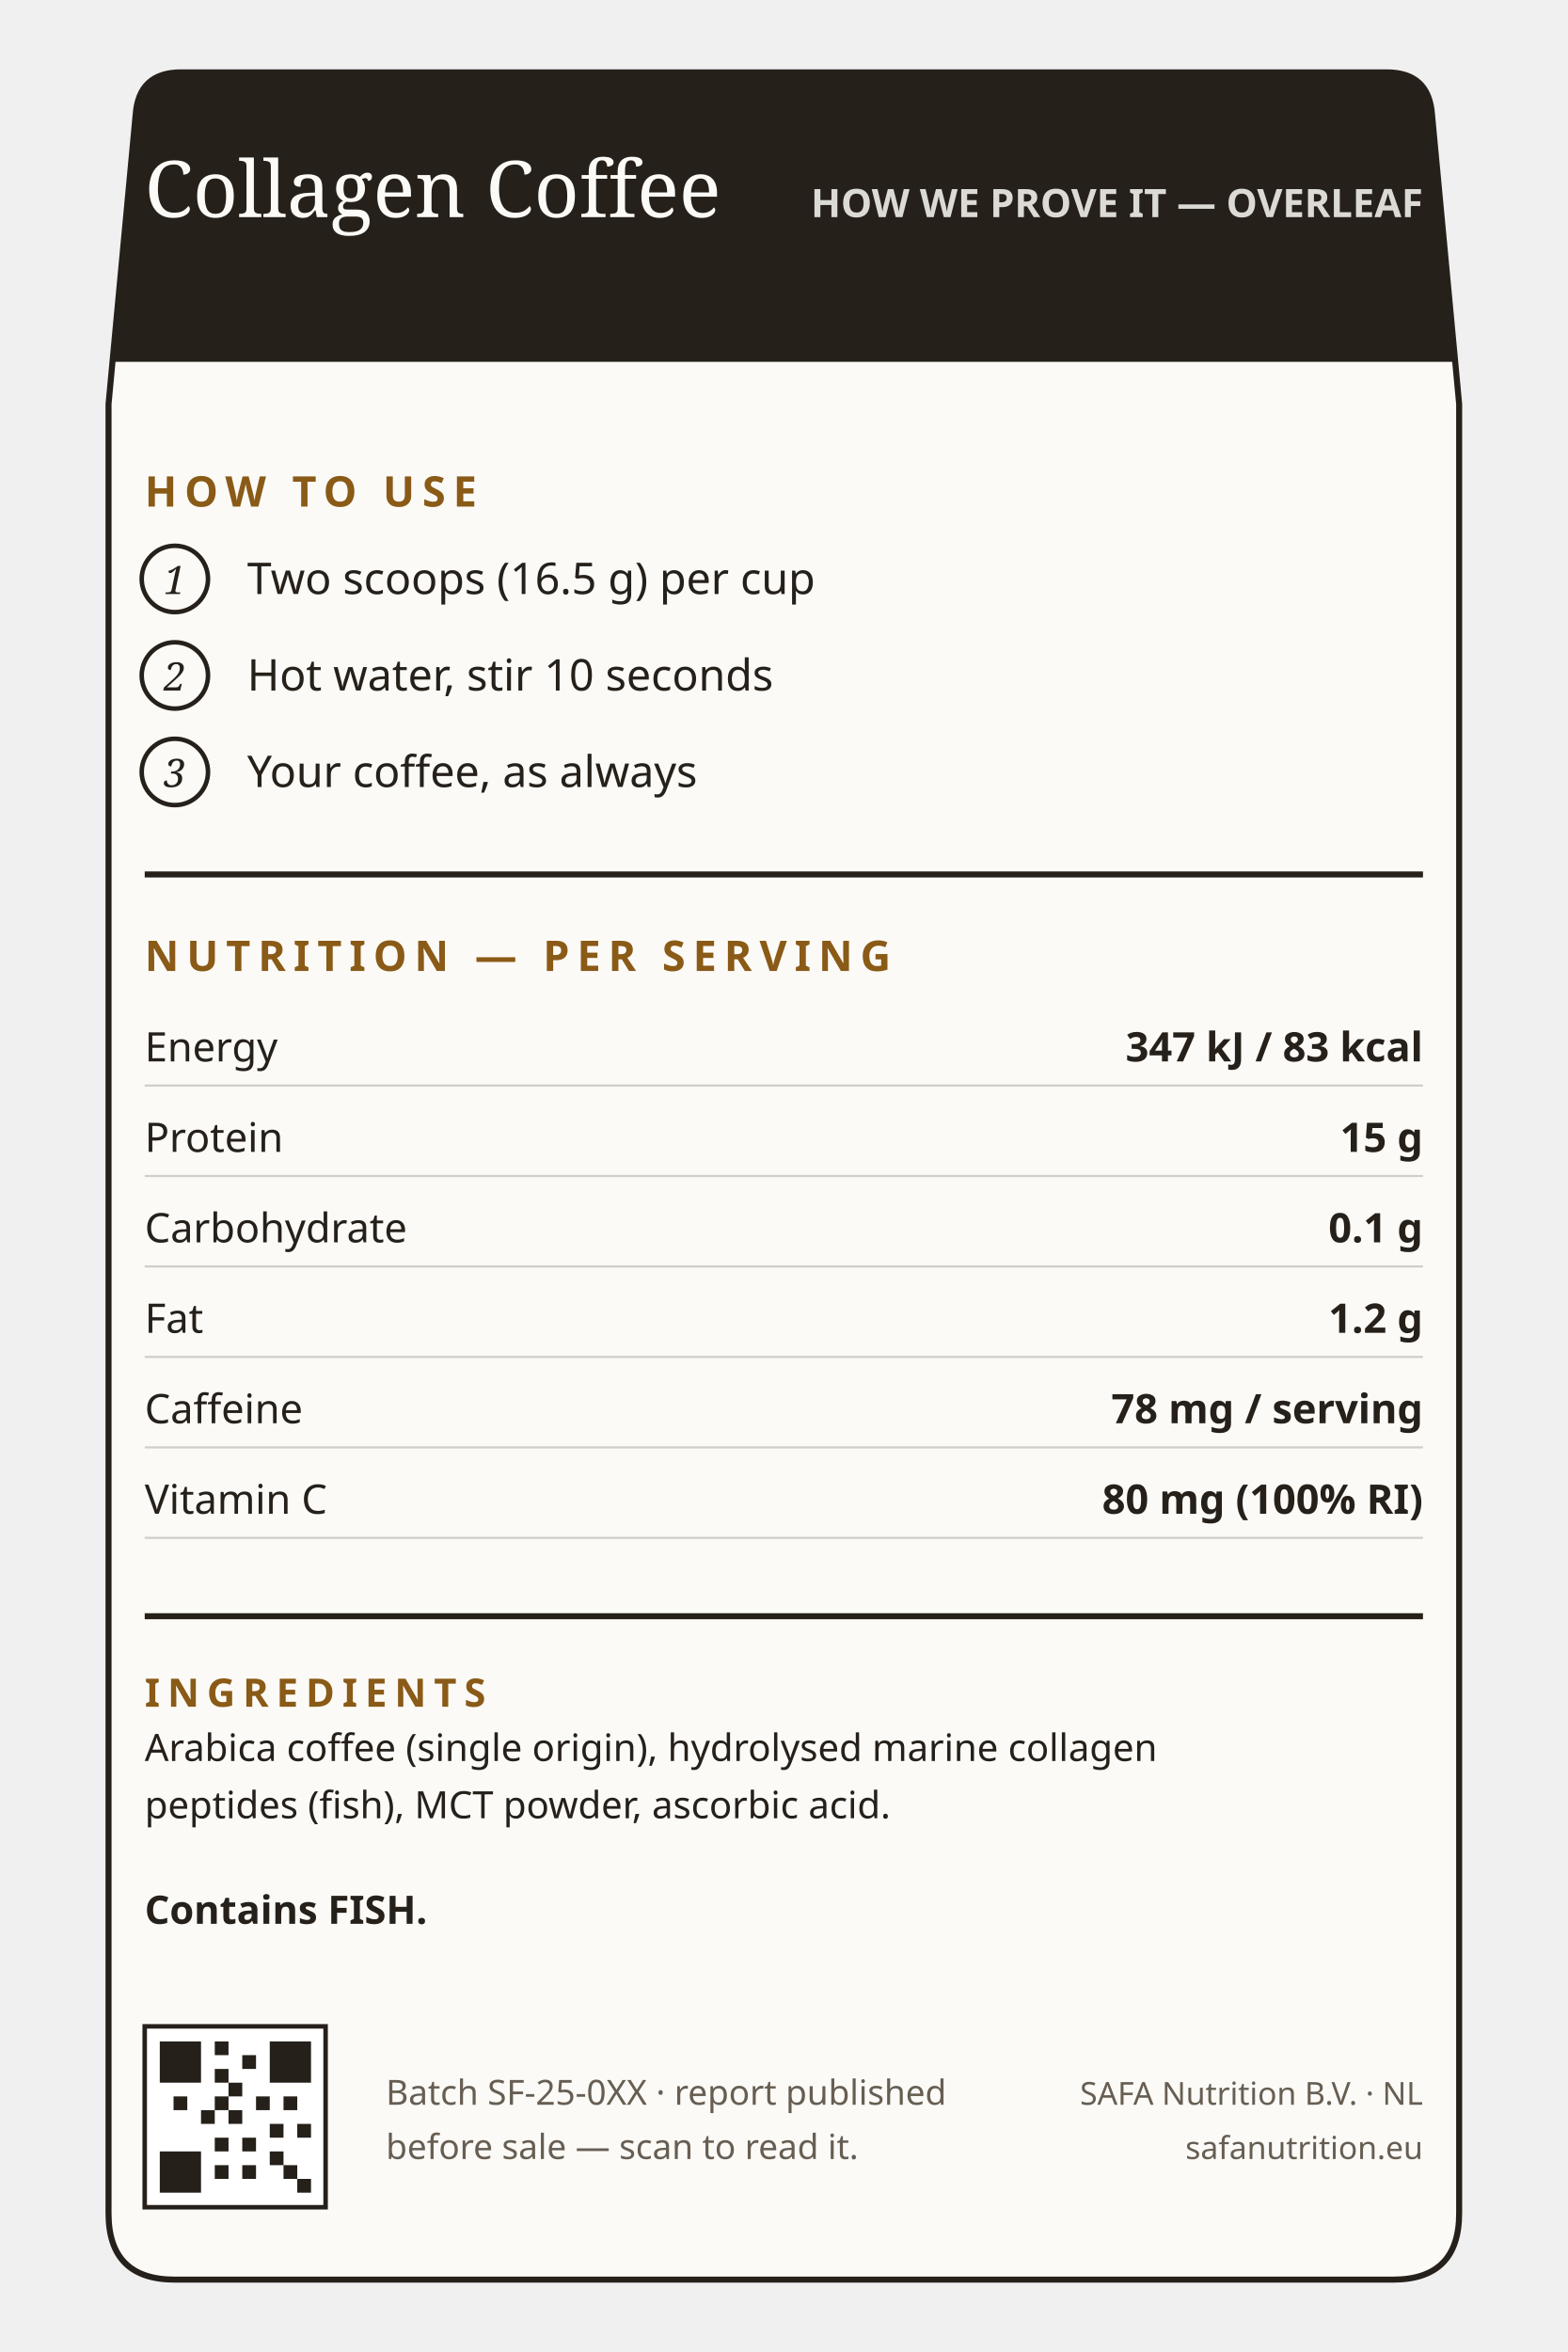
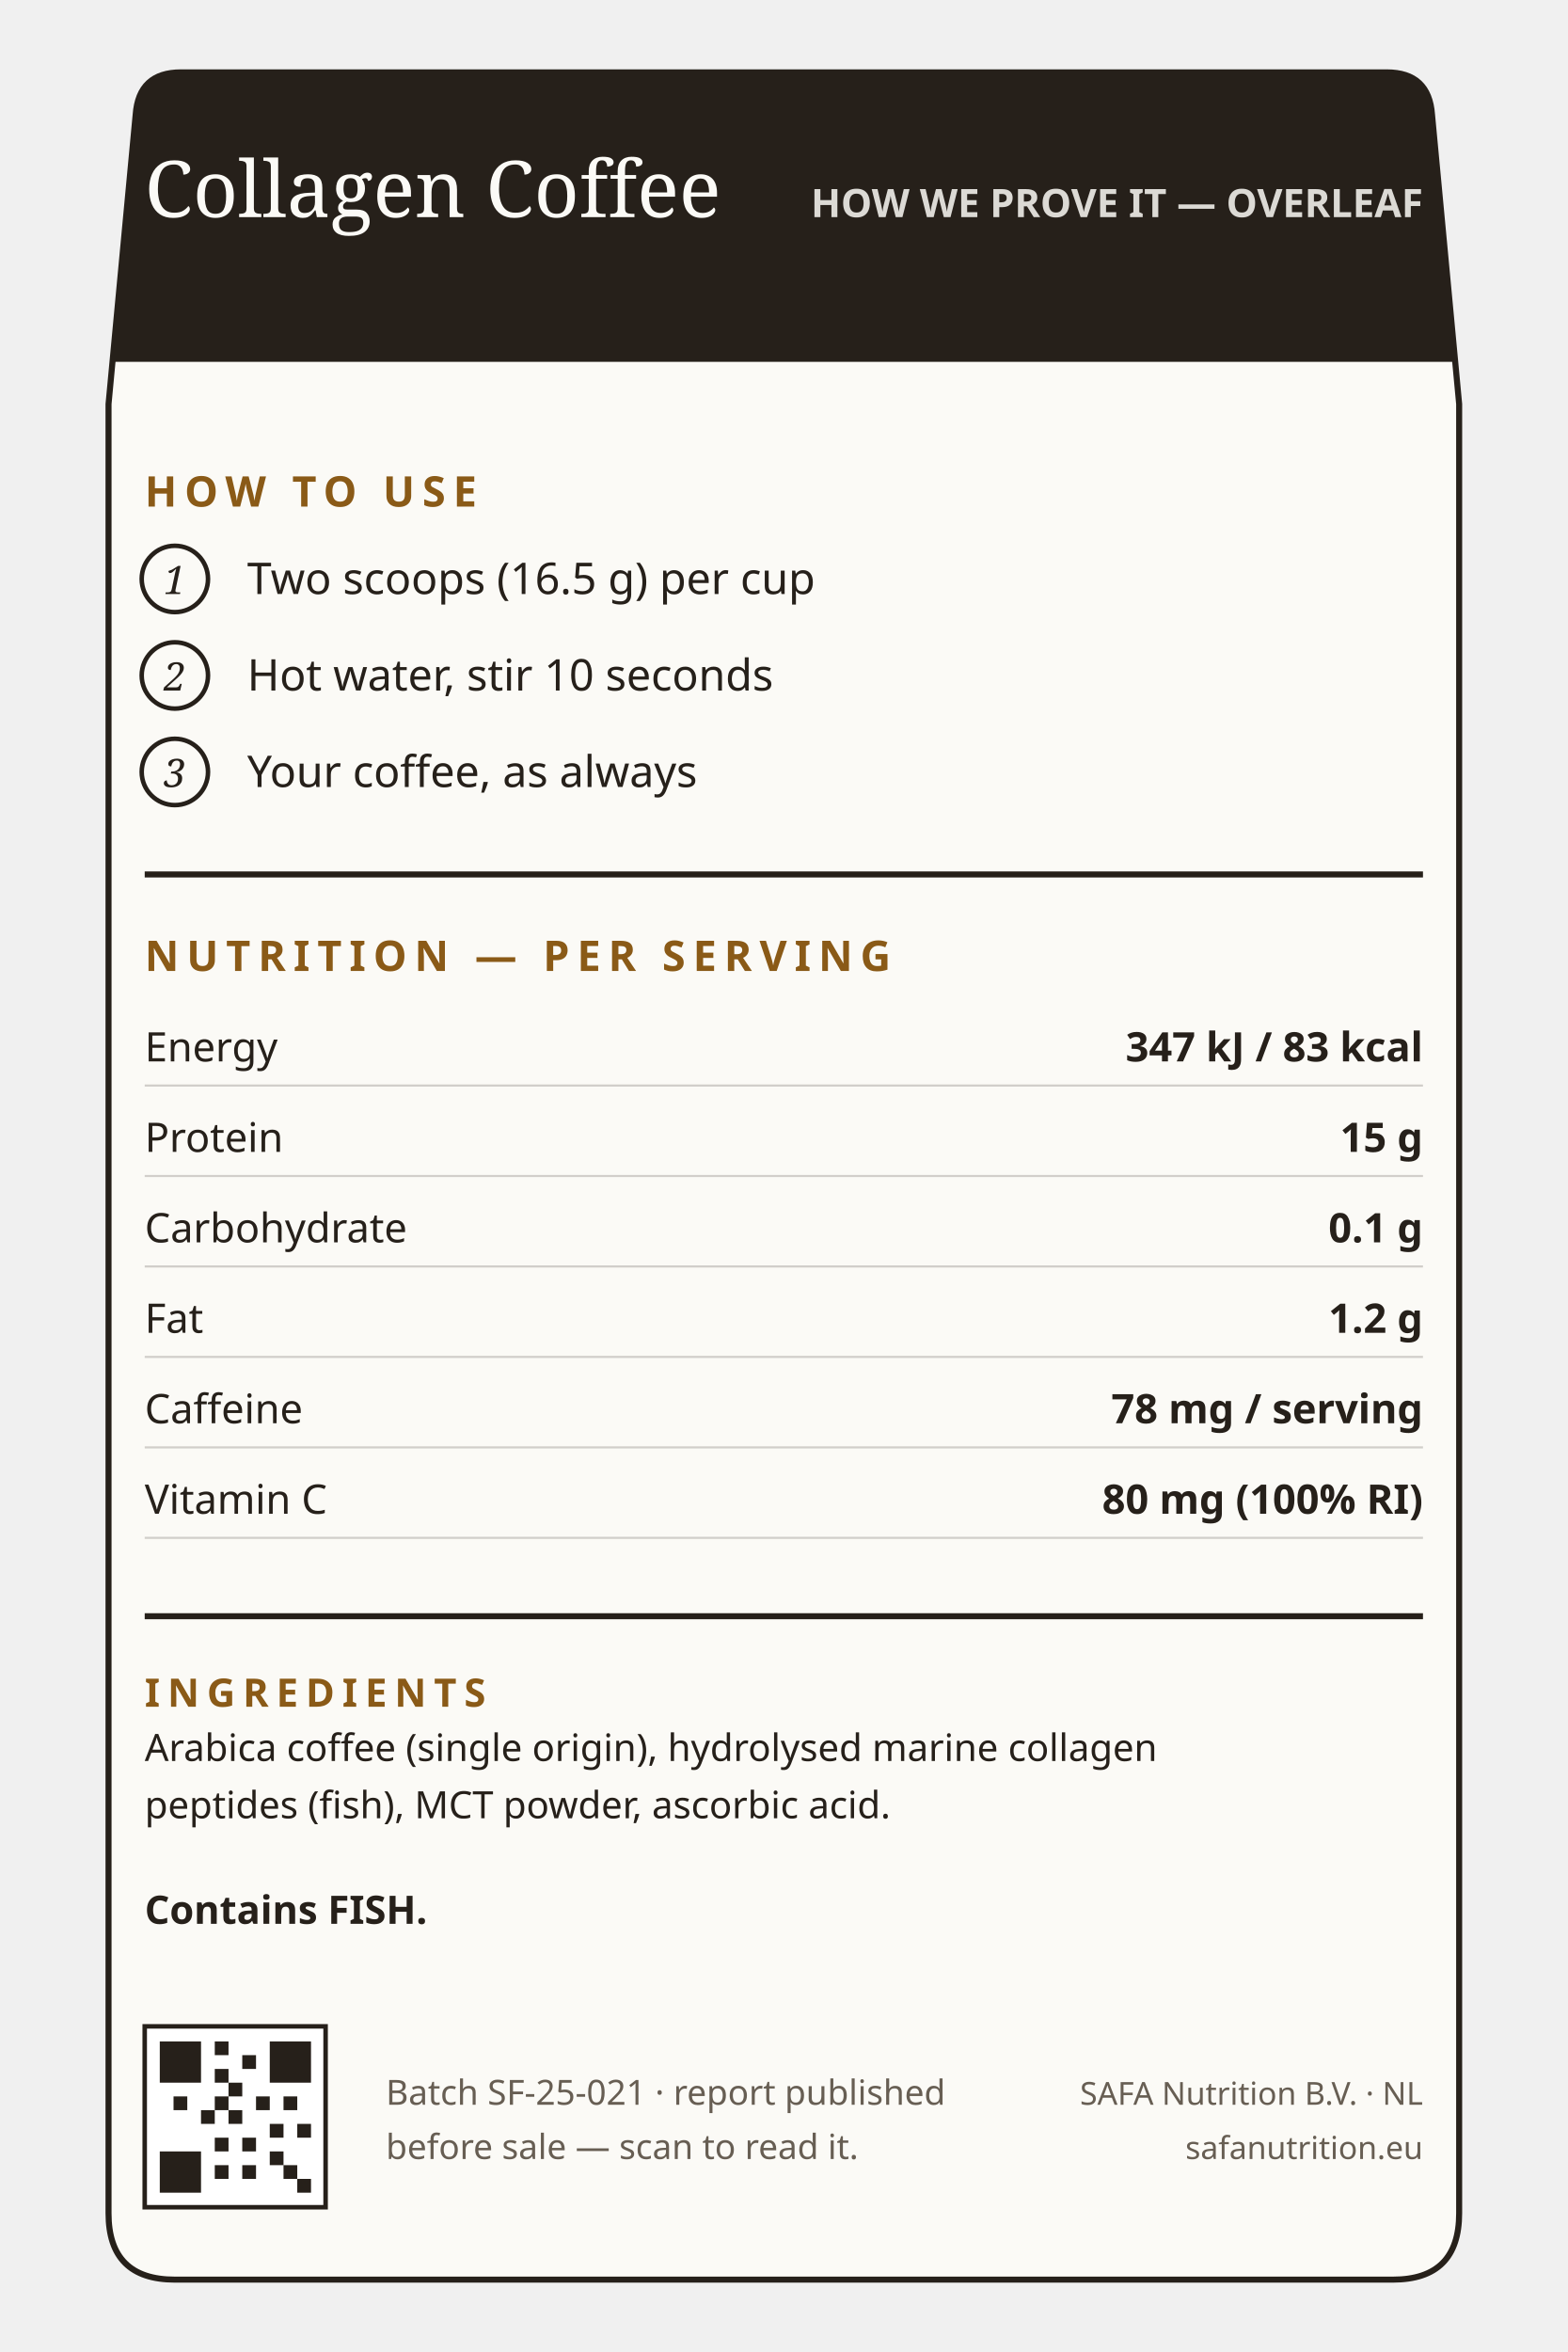
<svg xmlns="http://www.w3.org/2000/svg" viewBox="0 0 520 780" width="520" height="780">
  <defs>
    <clipPath id="pouch">
      <path d="M60 24 h400 q14 0 15 14 l9 96 v600 q0 22 -22 22 h-404 q-22 0 -22 -22 v-600 l9 -96 q1 -14 15 -14 z" />
    </clipPath>
  </defs>
  <g clip-path="url(#pouch)">
    <rect width="520" height="780" fill="#FBFAF6" />
    <rect x="0" y="0" width="520" height="120" fill="#26201A" />
    <text x="48" y="72" font-family="Newsreader, Georgia, serif" font-size="26" fill="#FBFAF6">Collagen Coffee</text>
    <text x="472" y="72" text-anchor="end" font-family="Archivo, sans-serif" font-weight="700" font-size="13" fill="#FBFAF6" opacity=".85">HOW WE PROVE IT — OVERLEAF</text>
    <text x="48" y="168" font-family="Archivo, sans-serif" font-weight="800" font-size="14" letter-spacing="2.5" fill="#8A5A17">HOW TO USE</text>
    <circle cx="58" cy="192" r="11" fill="none" stroke="#26201A" stroke-width="1.5" />
    <text x="58" y="197" text-anchor="middle" font-family="Newsreader, serif" font-style="italic" font-size="13" fill="#26201A">1</text>
    <text x="82" y="197" font-family="Archivo, sans-serif" font-size="14.5" fill="#26201A">Two scoops (16.5 g) per cup</text>
    <circle cx="58" cy="224" r="11" fill="none" stroke="#26201A" stroke-width="1.5" />
    <text x="58" y="229" text-anchor="middle" font-family="Newsreader, serif" font-style="italic" font-size="13" fill="#26201A">2</text>
    <text x="82" y="229" font-family="Archivo, sans-serif" font-size="14.5" fill="#26201A">Hot water, stir 10 seconds</text>
    <circle cx="58" cy="256" r="11" fill="none" stroke="#26201A" stroke-width="1.5" />
    <text x="58" y="261" text-anchor="middle" font-family="Newsreader, serif" font-style="italic" font-size="13" fill="#26201A">3</text>
    <text x="82" y="261" font-family="Archivo, sans-serif" font-size="14.5" fill="#26201A">Your coffee, as always</text>
    <line x1="48" y1="290" x2="472" y2="290" stroke="#26201A" stroke-width="2" />
    <text x="48" y="322" font-family="Archivo, sans-serif" font-weight="800" font-size="14" letter-spacing="2.5" fill="#8A5A17">NUTRITION — PER SERVING</text>
    <text x="48" y="352" font-family="Archivo, sans-serif" font-size="13.5" fill="#26201A">Energy</text>
    <text x="472" y="352" text-anchor="end" font-family="Archivo, sans-serif" font-weight="700" font-size="13.5" fill="#26201A">347 kJ / 83 kcal</text>
    <line x1="48" y1="360" x2="472" y2="360" stroke="#26201A" stroke-width="0.7" opacity="0.2" />
    <text x="48" y="382" font-family="Archivo, sans-serif" font-size="13.5" fill="#26201A">Protein</text>
    <text x="472" y="382" text-anchor="end" font-family="Archivo, sans-serif" font-weight="700" font-size="13.5" fill="#26201A">15 g</text>
    <line x1="48" y1="390" x2="472" y2="390" stroke="#26201A" stroke-width="0.7" opacity="0.2" />
    <text x="48" y="412" font-family="Archivo, sans-serif" font-size="13.5" fill="#26201A">Carbohydrate</text>
    <text x="472" y="412" text-anchor="end" font-family="Archivo, sans-serif" font-weight="700" font-size="13.5" fill="#26201A">0.1 g</text>
    <line x1="48" y1="420" x2="472" y2="420" stroke="#26201A" stroke-width="0.7" opacity="0.2" />
    <text x="48" y="442" font-family="Archivo, sans-serif" font-size="13.5" fill="#26201A">Fat</text>
    <text x="472" y="442" text-anchor="end" font-family="Archivo, sans-serif" font-weight="700" font-size="13.5" fill="#26201A">1.2 g</text>
    <line x1="48" y1="450" x2="472" y2="450" stroke="#26201A" stroke-width="0.7" opacity="0.2" />
    <text x="48" y="472" font-family="Archivo, sans-serif" font-size="13.5" fill="#26201A">Caffeine</text>
    <text x="472" y="472" text-anchor="end" font-family="Archivo, sans-serif" font-weight="700" font-size="13.5" fill="#26201A">78 mg / serving</text>
    <line x1="48" y1="480" x2="472" y2="480" stroke="#26201A" stroke-width="0.7" opacity="0.2" />
    <text x="48" y="502" font-family="Archivo, sans-serif" font-size="13.5" fill="#26201A">Vitamin C</text>
    <text x="472" y="502" text-anchor="end" font-family="Archivo, sans-serif" font-weight="700" font-size="13.5" fill="#26201A">80 mg (100% RI)</text>
    <line x1="48" y1="510" x2="472" y2="510" stroke="#26201A" stroke-width="0.7" opacity="0.2" />
    <line x1="48" y1="536" x2="472" y2="536" stroke="#26201A" stroke-width="2" />
    <text x="48" y="566" font-family="Archivo, sans-serif" font-weight="800" font-size="13" letter-spacing="2.5" fill="#8A5A17">INGREDIENTS</text>
    <text x="48" y="584" font-family="Archivo, sans-serif" font-size="12.5" fill="#26201A">Arabica coffee (single origin), hydrolysed marine collagen</text>
    <text x="48" y="603" font-family="Archivo, sans-serif" font-size="12.5" fill="#26201A">peptides (fish), MCT powder, ascorbic acid.</text>
    <text x="48" y="638" font-family="Archivo, sans-serif" font-weight="800" font-size="13" fill="#26201A">Contains FISH.</text>
    <g transform="translate(48,672)">
      <rect width="60" height="60" fill="#FFFFFF" stroke="#26201A" stroke-width="1.5" />
      <g transform="translate(5,5) scale(1.52)" fill="#26201A">
        <path d="M0 0h9v9H0zM2 2h5v5H2zM24 0h9v9h-9zM26 2h5v5h-5zM0 24h9v9H0zM2 26h5v5H2zM12 0h3v3h-3zM18 3h3v3h-3zM12 6h3v3h-3zM15 9h3v3h-3zM21 12h3v3h-3zM12 12h3v3h-3zM27 12h3v3h-3zM3 12h3v3h-3zM9 15h3v3h-3zM15 15h3v3h-3zM24 18h3v3h-3zM30 18h3v3h-3zM12 21h3v3h-3zM18 21h3v3h-3zM12 27h3v3h-3zM18 27h3v3h-3zM24 24h3v3h-3zM27 27h3v3h-3zM30 30h3v3h-3z" />
      </g>
    </g>
-     <text x="128" y="698" font-family="Archivo, sans-serif" font-size="11.5" fill="#675E53">Batch SF-25-0XX · report published</text>
+     <text x="128" y="698" font-family="Archivo, sans-serif" font-size="11.5" fill="#675E53">Batch SF-25-021 · report published</text>
    <text x="128" y="716" font-family="Archivo, sans-serif" font-size="11.5" fill="#675E53">before sale — scan to read it.</text>
    <text x="472" y="698" text-anchor="end" font-family="Archivo, sans-serif" font-size="10.5" fill="#675E53">SAFA Nutrition B.V. · NL</text>
    <text x="472" y="716" text-anchor="end" font-family="Archivo, sans-serif" font-size="10.5" fill="#675E53">safanutrition.eu</text>
    <rect x="0" y="0" width="14" height="780" fill="#26201A" opacity=".06" />
    <rect x="506" y="0" width="14" height="780" fill="#26201A" opacity=".06" />
  </g>
  <path d="M60 24 h400 q14 0 15 14 l9 96 v600 q0 22 -22 22 h-404 q-22 0 -22 -22 v-600 l9 -96 q1 -14 15 -14 z" fill="none" stroke="#26201A" stroke-width="2" />
</svg>
